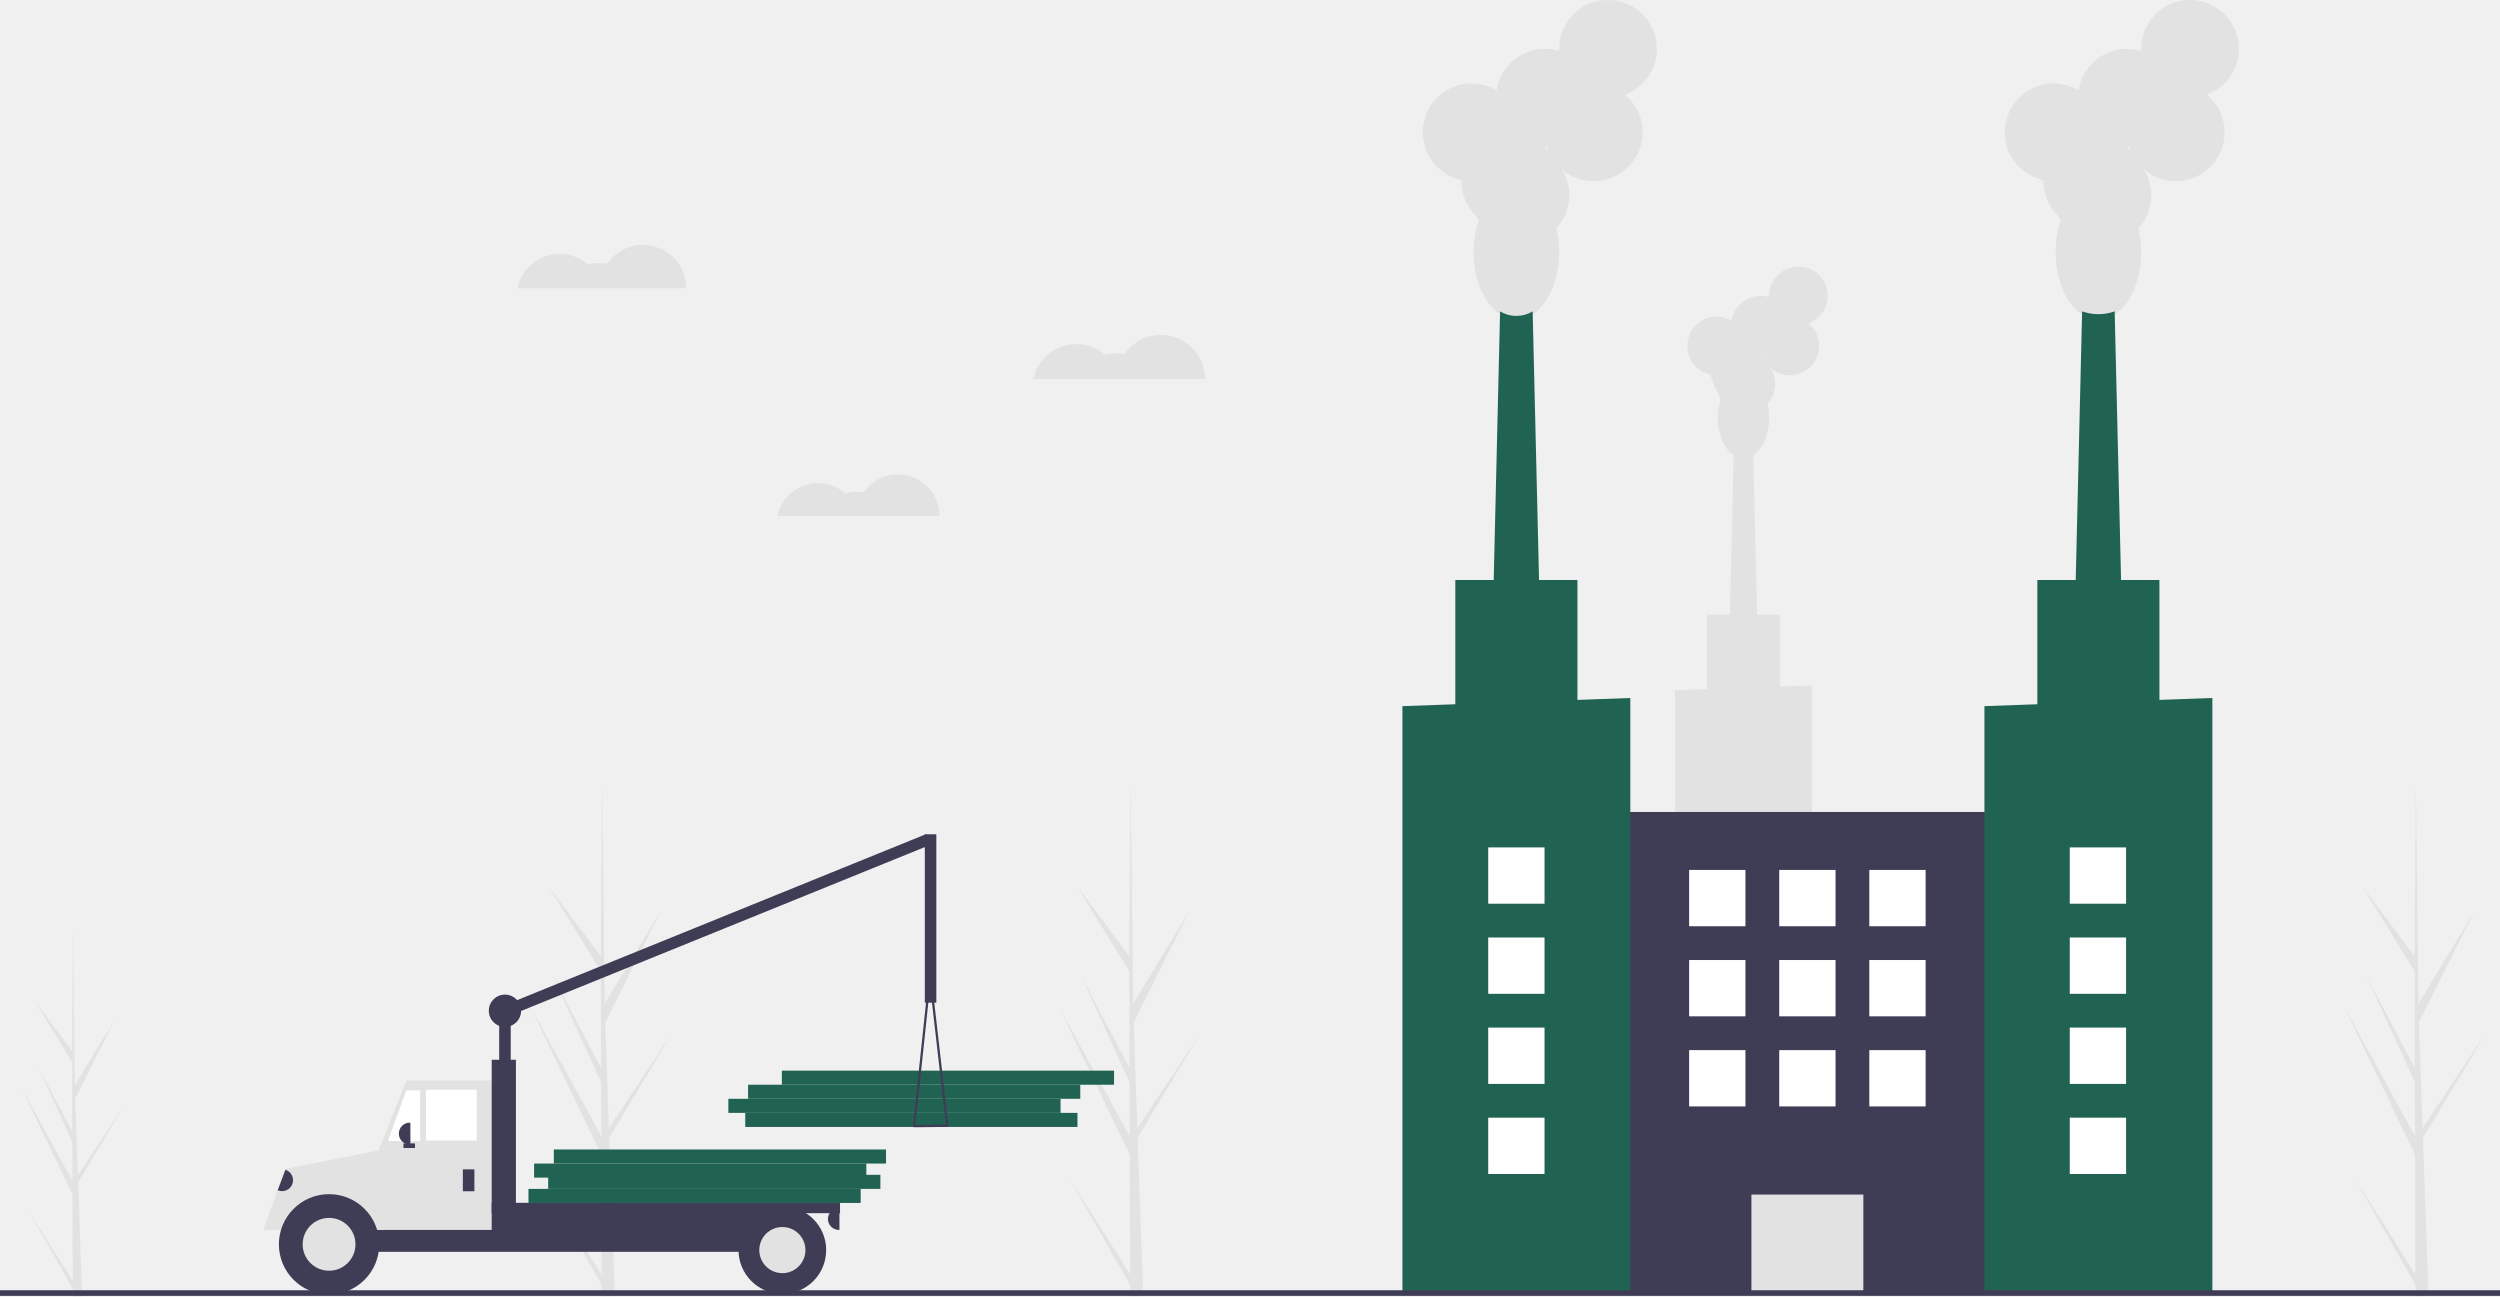
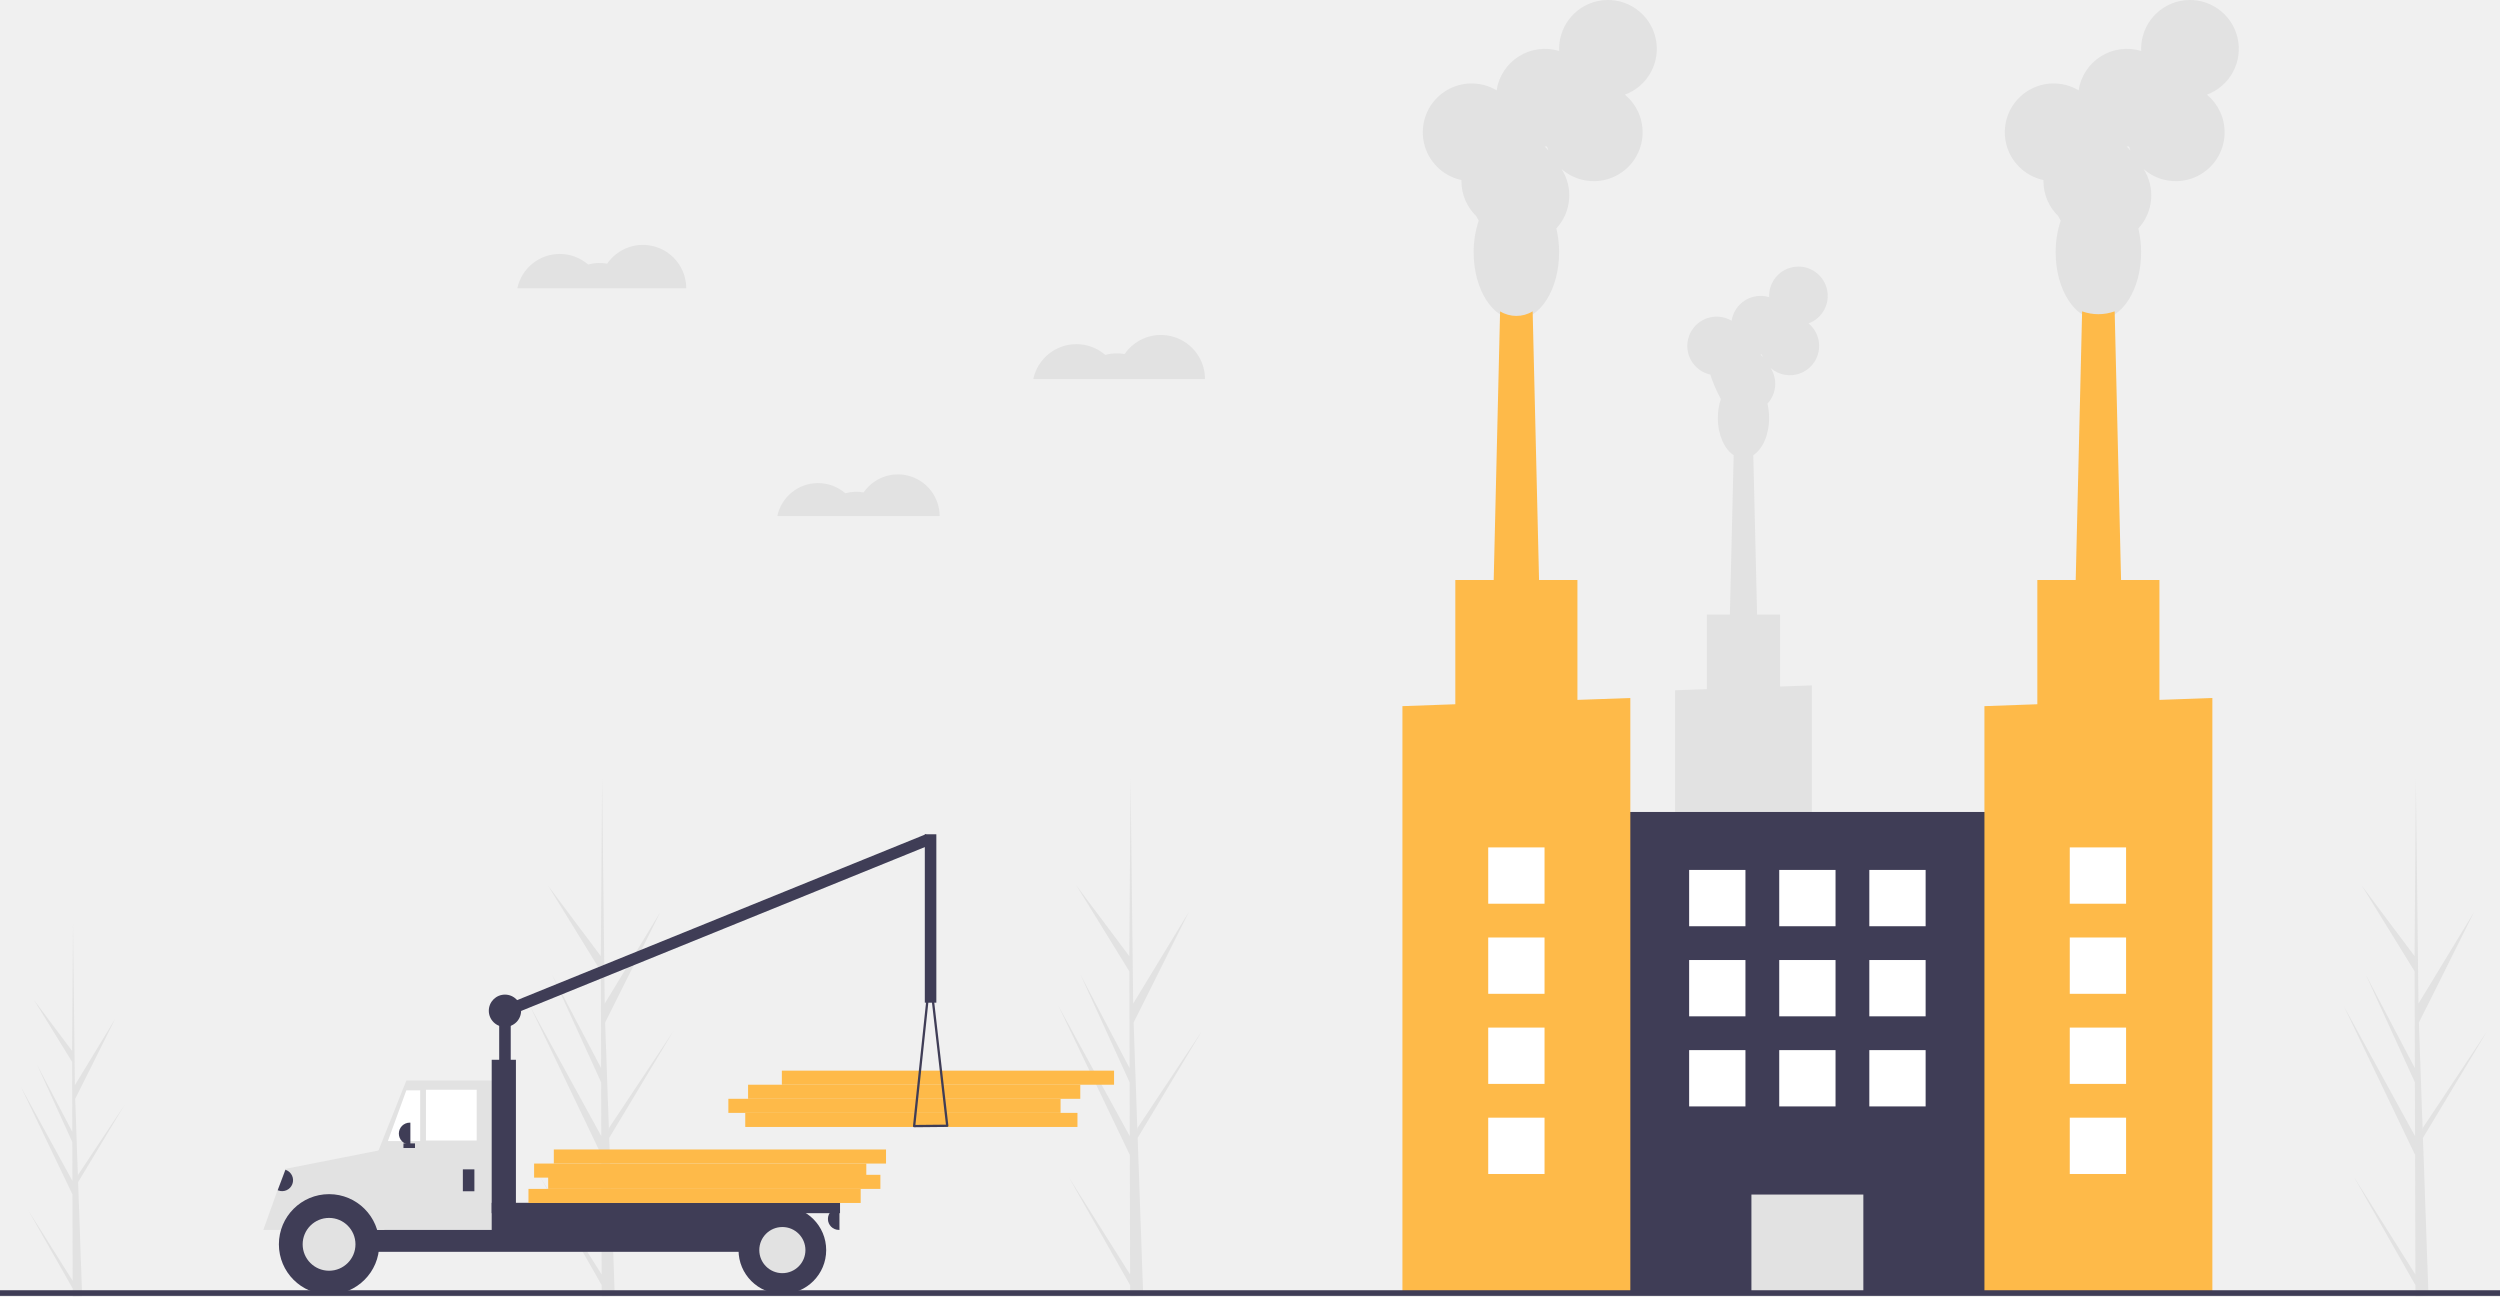
<svg xmlns="http://www.w3.org/2000/svg" id="b6c881ec-80a2-4aeb-a87c-bea63cd39014" data-name="Layer 1" width="888" height="460.526" viewBox="0 0 888 460.526">
  <path d="M369.701,672.443l-21.874-34.714,21.885,38.496.012,3.955q2.341-.027,4.634-.179l-1.784-50.812.023-.393-.04-.075-.17-4.801,22.872-38.046-22.895,34.451-.069,1.017-1.348-38.391,19.662-39.364-19.816,32.618-.922-79.573-.004-.265-.003.261-.449,62.738-18.788-25.102,18.805,30.506.087,34.362-17.433-33.187,17.443,38.239.048,19.107L344.254,577.082l25.343,52.874Z" transform="translate(-156 -219.7372)" fill="#e2e2e2" />
  <path d="M557.413,672.443,535.538,637.729,557.423,676.225l.012,3.955q2.341-.027,4.634-.179L560.285,629.189l.023-.393-.04-.075-.17-4.801L582.97,585.873l-22.895,34.451-.069,1.017-1.348-38.391,19.662-39.364-19.816,32.618-.922-79.573-.004-.265-.003.261-.449,62.738-18.788-25.102,18.805,30.506.087,34.362-17.433-33.187,17.443,38.239.048,19.107-25.323-46.208,25.343,52.874Z" transform="translate(-156 -219.7372)" fill="#e2e2e2" />
  <path d="M181.811,674.676l-15.795-25.067,15.803,27.797.008,2.856q1.69-.02,3.346-.13l-1.288-36.691.017-.284-.029-.054-.123-3.467L200.266,612.164l-16.533,24.877-.049.734-.973-27.722,14.198-28.424-14.309,23.553-.666-57.459-.003-.191-.002.188-.324,45.303-13.567-18.126,13.579,22.028.063,24.813-12.588-23.964,12.595,27.612.035,13.797L163.436,605.816l18.3,38.18Z" transform="translate(-156 -219.7372)" fill="#e2e2e2" />
  <path d="M1013.945,672.443l-21.874-34.714,21.885,38.496.012,3.955q2.341-.027,4.634-.179l-1.784-50.812.023-.393-.04-.075-.17-4.801,22.872-38.046-22.895,34.451-.069,1.017-1.348-38.391,19.662-39.364-19.816,32.618-.922-79.573-.004-.265-.003.261-.449,62.738-18.788-25.102,18.805,30.506.087,34.362-17.433-33.187,17.443,38.239.048,19.107-25.323-46.208,25.343,52.874Z" transform="translate(-156 -219.7372)" fill="#e2e2e2" />
-   <rect x="420.714" y="615.033" width="118" height="5" transform="translate(803.4279 1015.328) rotate(-180)" fill="#216353" />
-   <rect x="414.714" y="610.033" width="118" height="5" transform="translate(791.4279 1005.328) rotate(-180)" fill="#216353" />
-   <rect x="421.714" y="605.033" width="118" height="5" transform="translate(805.4279 995.3279) rotate(-180)" fill="#216353" />
-   <rect x="433.714" y="600.033" width="118" height="5" transform="translate(829.4279 985.3279) rotate(-180)" fill="#216353" />
+   <rect x="420.714" y="615.033" width="118" height="5" transform="translate(803.4279 1015.328) rotate(-180)" fill="#feba49" />
+   <rect x="414.714" y="610.033" width="118" height="5" transform="translate(791.4279 1005.328) rotate(-180)" fill="#feba49" />
+   <rect x="421.714" y="605.033" width="118" height="5" transform="translate(805.4279 995.3279) rotate(-180)" fill="#feba49" />
+   <rect x="433.714" y="600.033" width="118" height="5" transform="translate(829.4279 985.3279) rotate(-180)" fill="#feba49" />
  <rect x="333.313" y="577.937" width="4.097" height="29.088" transform="translate(514.7229 965.2259) rotate(-180)" fill="#3f3d56" />
  <rect x="407.831" y="466.888" width="4.097" height="163.621" transform="translate(-100.3859 915.1075) rotate(-112.0915)" fill="#3f3d56" />
  <rect x="257.519" y="636.524" width="35.644" height="13.93" transform="translate(394.6817 1067.241) rotate(-180)" fill="#3f3d56" />
  <rect x="260.797" y="648.815" width="175.76" height="15.568" transform="translate(541.3533 1093.461) rotate(-180)" fill="#3f3d56" />
  <polygon points="133.68 436.862 175.879 436.862 175.879 383.806 144.332 383.806 133.68 410.565 133.68 436.862" fill="#e2e2e2" />
  <rect x="307.297" y="606.821" width="18.027" height="18.027" transform="translate(476.6211 1011.931) rotate(-180)" fill="#fff" />
  <polygon points="137.777 405.315 149.249 405.315 149.249 387.289 144.332 387.289 137.777 405.315" fill="#fff" />
  <rect x="320.408" y="635.09" width="4.097" height="7.784" transform="translate(488.912 1058.227) rotate(-180)" fill="#3f3d56" />
  <path d="M297.669,618.497h.205a3.892,3.892,0,0,1,3.892,3.892v0a3.892,3.892,0,0,1-3.892,3.892h-.205a0,0,0,0,1,0,0v-7.784A0,0,0,0,1,297.669,618.497Z" transform="translate(443.4357 1025.042) rotate(180)" fill="#3f3d56" />
  <path d="M450.077,648.815h.205a3.892,3.892,0,0,1,3.892,3.892v0a3.892,3.892,0,0,1-3.892,3.892h-.205a0,0,0,0,1,0,0v-7.784A0,0,0,0,1,450.077,648.815Z" transform="matrix(-1, 0, 0, -1, 748.2503, 1085.677)" fill="#3f3d56" />
  <path d="M273.292,648.756a20.27,20.27,0,0,0-15.756,7.843h-8.007l7.784-21.684,36.258-7.151-1.024,28.835H289.048A20.27,20.27,0,0,0,273.292,648.756Z" transform="translate(-156 -219.7372)" fill="#e2e2e2" />
  <circle cx="116.883" cy="441.983" r="17.822" fill="#3f3d56" />
  <circle cx="116.883" cy="441.983" r="9.38" fill="#e2e2e2" />
  <circle cx="277.894" cy="444.032" r="15.568" fill="#3f3d56" />
  <circle cx="277.894" cy="444.032" r="8.194" fill="#e2e2e2" />
  <rect x="330.65" y="596.169" width="8.604" height="62.069" transform="translate(513.9036 1034.67) rotate(-180)" fill="#3f3d56" />
  <rect x="330.65" y="646.971" width="123.729" height="3.687" transform="translate(629.0284 1077.893) rotate(-180)" fill="#3f3d56" />
  <rect x="299.308" y="625.872" width="4.097" height="1.639" transform="translate(446.7132 1033.645) rotate(-180)" fill="#3f3d56" />
  <path d="M480.394,620.002a.41.41,0,0,1-.104-.318l5.65-53.432a.41.41,0,0,1,.406-.367h.002a.41.41,0,0,1,.407.363L492.866,619.569a.41.41,0,0,1-.403.456l-11.761.111h-.004A.409.409,0,0,1,480.394,620.002Zm5.97-49.966-5.211,49.277L492,619.21Z" transform="translate(-156 -219.7372)" fill="#3f3d56" />
  <path d="M255.88,635.705h.205a3.892,3.892,0,0,1,3.892,3.892v0a3.892,3.892,0,0,1-3.892,3.892h-.205a0,0,0,0,1,0,0v-7.784A0,0,0,0,1,255.88,635.705Z" transform="translate(86.94131 -269.6233) rotate(20.71738)" fill="#3f3d56" />
  <rect x="484.491" y="516.073" width="4.097" height="59.816" transform="translate(817.0794 872.2247) rotate(-180)" fill="#3f3d56" />
  <circle cx="179.361" cy="359.02" r="5.736" fill="#3f3d56" />
-   <rect x="343.714" y="642.033" width="118" height="5" transform="translate(649.4279 1069.328) rotate(-180)" fill="#216353" />
-   <rect x="350.714" y="637.033" width="118" height="5" transform="translate(663.4279 1059.328) rotate(-180)" fill="#216353" />
-   <rect x="345.714" y="633.033" width="118" height="5" transform="translate(653.4279 1051.328) rotate(-180)" fill="#216353" />
-   <rect x="352.714" y="628.033" width="118" height="5" transform="translate(667.4279 1041.328) rotate(-180)" fill="#216353" />
+   <rect x="343.714" y="642.033" width="118" height="5" transform="translate(649.4279 1069.328) rotate(-180)" fill="#feba49" />
+   <rect x="350.714" y="637.033" width="118" height="5" transform="translate(663.4279 1059.328) rotate(-180)" fill="#feba49" />
+   <rect x="345.714" y="633.033" width="118" height="5" transform="translate(653.4279 1051.328) rotate(-180)" fill="#feba49" />
+   <rect x="352.714" y="628.033" width="118" height="5" transform="translate(667.4279 1041.328) rotate(-180)" fill="#feba49" />
  <path d="M538.337,341.979a15.596,15.596,0,0,1,10.237,3.814,15.606,15.606,0,0,1,6.887-.303,15.66,15.66,0,0,1,28.555,8.887H523.019A15.665,15.665,0,0,1,538.337,341.979Z" transform="translate(-156 -219.7372)" fill="#e2e2e2" />
  <path d="M446.572,391.327a14.744,14.744,0,0,1,9.678,3.606,14.755,14.755,0,0,1,6.511-.286,14.805,14.805,0,0,1,26.996,8.402H432.09A14.81,14.81,0,0,1,446.572,391.327Z" transform="translate(-156 -219.7372)" fill="#e2e2e2" />
  <path d="M354.824,309.935a15.341,15.341,0,0,1,10.069,3.752,15.351,15.351,0,0,1,6.775-.298,15.404,15.404,0,0,1,28.088,8.742h-60A15.409,15.409,0,0,1,354.824,309.935Z" transform="translate(-156 -219.7372)" fill="#e2e2e2" />
  <path d="M750.999,464.923V589.828H799.573V463.188l-11.276.403V438.033h-8.179l-1.348-56.604c3.3-2.151,5.623-7.258,5.623-13.222a21.669,21.669,0,0,0-.594-5.084,10.4,10.4,0,0,0,1.12-12.668,10.407,10.407,0,1,0,13.487-15.851,10.41,10.41,0,1,0-14.014-9.767c0,.152.005.304.011.454a10.415,10.415,0,0,0-13.338,8.383,10.409,10.409,0,1,0-7.485,19.127c-.002.076-.006.151-.006.227a50.599,50.599,0,0,0,3.676,8.435,21.026,21.026,0,0,0-1.074,6.745c0,5.964,2.322,11.072,5.623,13.222l-1.348,56.604h-8.178V464.52Zm30.332-119.268.027.001c.15,0,.299-.005.448-.011q.141.461.322.904A10.453,10.453,0,0,0,781.331,345.654Z" transform="translate(-156 -219.7372)" fill="#e2e2e2" />
  <rect x="724.254" y="508.148" width="147.458" height="170.589" transform="translate(1439.966 967.1482) rotate(-180)" fill="#3f3d56" />
  <rect x="778.105" y="644.041" width="39.756" height="34.696" transform="translate(1439.966 1103.041) rotate(-180)" fill="#e2e2e2" />
  <path d="M675.111,283.692c-.003.126-.01.251-.01.377a17.293,17.293,0,0,0,5.26,12.437,17.329,17.329,0,0,0,.867,1.62,35.029,35.029,0,0,0-1.79,11.241c0,13.174,6.796,23.854,15.18,23.854s15.18-10.68,15.18-23.854a36.105,36.105,0,0,0-.989-8.473,17.334,17.334,0,0,0,1.867-21.113,17.346,17.346,0,1,0,22.479-26.419,17.35,17.35,0,1,0-23.356-16.278c0,.254.008.506.019.757a17.359,17.359,0,0,0-22.23,13.971,17.348,17.348,0,1,0-12.476,31.879Zm29.627-11.911c.25,0,.499-.008.746-.019q.233.769.536,1.506a17.387,17.387,0,0,0-1.327-1.488Z" transform="translate(-156 -219.7372)" fill="#e2e2e2" />
-   <path d="M685.941,451.767h17.35l-.62-26.02v-.01l-2.271-95.41a11.095,11.095,0,0,1-11.57,0l-2.27,95.41v.01Z" transform="translate(-156 -219.7372)" fill="#216353" />
-   <polygon points="498.141 250.82 498.141 459 579.092 459 579.092 247.93 560.301 248.6 560.301 206.01 516.931 206.01 516.931 250.15 498.141 250.82" fill="#216353" />
+   <path d="M685.941,451.767h17.35l-.62-26.02v-.01l-2.271-95.41a11.095,11.095,0,0,1-11.57,0l-2.27,95.41v.01Z" transform="translate(-156 -219.7372)" fill="#feba49" />
+   <polygon points="498.141 250.82 498.141 459 579.092 459 579.092 247.93 560.301 248.6 560.301 206.01 516.931 206.01 516.931 250.15 498.141 250.82" fill="#feba49" />
  <path d="M881.841,283.692c-.003.126-.01.251-.01.377a17.293,17.293,0,0,0,5.26,12.437,17.329,17.329,0,0,0,.867,1.62,35.029,35.029,0,0,0-1.79,11.241c0,13.174,6.796,23.854,15.18,23.854s15.18-10.68,15.18-23.854a36.106,36.106,0,0,0-.989-8.473,17.334,17.334,0,0,0,1.867-21.113,17.346,17.346,0,1,0,22.479-26.419,17.35,17.35,0,1,0-23.356-16.278c0,.254.008.506.019.757a17.359,17.359,0,0,0-22.23,13.971,17.348,17.348,0,1,0-12.476,31.879ZM911.468,271.781c.25,0,.499-.008.746-.019q.233.769.536,1.506a17.385,17.385,0,0,0-1.327-1.488Z" transform="translate(-156 -219.7372)" fill="#e2e2e2" />
-   <path d="M892.674,451.767h17.348L907.131,330.331a17.101,17.101,0,0,1-11.565,0Z" transform="translate(-156 -219.7372)" fill="#216353" />
-   <polygon points="704.871 250.82 704.871 459 785.831 459 785.831 247.93 779.181 248.17 767.031 248.6 767.031 206.01 723.661 206.01 723.661 250.15 704.871 250.82" fill="#216353" />
+   <path d="M892.674,451.767h17.348L907.131,330.331a17.101,17.101,0,0,1-11.565,0Z" transform="translate(-156 -219.7372)" fill="#feba49" />
+   <polygon points="704.871 250.82 704.871 459 785.831 459 785.831 247.93 779.181 248.17 767.031 248.6 767.031 206.01 723.661 206.01 723.661 250.15 704.871 250.82" fill="#feba49" />
  <rect x="819.983" y="528.737" width="20" height="20" transform="translate(1503.966 857.7372) rotate(-180)" fill="#fff" />
  <rect x="787.983" y="528.737" width="20" height="20" transform="translate(1439.966 857.7372) rotate(-180)" fill="#fff" />
  <rect x="755.983" y="528.737" width="20" height="20" transform="translate(1375.966 857.7372) rotate(-180)" fill="#fff" />
  <rect x="819.983" y="560.737" width="20" height="20" transform="translate(1503.966 921.7372) rotate(-180)" fill="#fff" />
  <rect x="787.983" y="560.737" width="20" height="20" transform="translate(1439.966 921.7372) rotate(-180)" fill="#fff" />
  <rect x="755.983" y="560.737" width="20" height="20" transform="translate(1375.966 921.7372) rotate(-180)" fill="#fff" />
  <rect x="819.983" y="592.737" width="20" height="20" transform="translate(1503.966 985.7372) rotate(-180)" fill="#fff" />
  <rect x="787.983" y="592.737" width="20" height="20" transform="translate(1439.966 985.7372) rotate(-180)" fill="#fff" />
  <rect x="755.983" y="592.737" width="20" height="20" transform="translate(1375.966 985.7372) rotate(-180)" fill="#fff" />
  <rect x="684.618" y="520.737" width="20" height="20" transform="translate(1233.235 841.7372) rotate(-180)" fill="#fff" />
  <rect x="684.618" y="552.737" width="20" height="20" transform="translate(1233.235 905.7372) rotate(-180)" fill="#fff" />
  <rect x="684.618" y="584.737" width="20" height="20" transform="translate(1233.235 969.7372) rotate(-180)" fill="#fff" />
  <rect x="684.618" y="616.737" width="20" height="20" transform="translate(1233.235 1033.737) rotate(-180)" fill="#fff" />
  <rect x="891.181" y="520.737" width="20" height="20" transform="translate(1646.363 841.7372) rotate(-180)" fill="#fff" />
  <rect x="891.181" y="552.737" width="20" height="20" transform="translate(1646.363 905.7372) rotate(-180)" fill="#fff" />
  <rect x="891.181" y="584.737" width="20" height="20" transform="translate(1646.363 969.7372) rotate(-180)" fill="#fff" />
  <rect x="891.181" y="616.737" width="20" height="20" transform="translate(1646.363 1033.737) rotate(-180)" fill="#fff" />
  <rect y="458.295" width="888" height="2" fill="#3f3d56" />
</svg>
